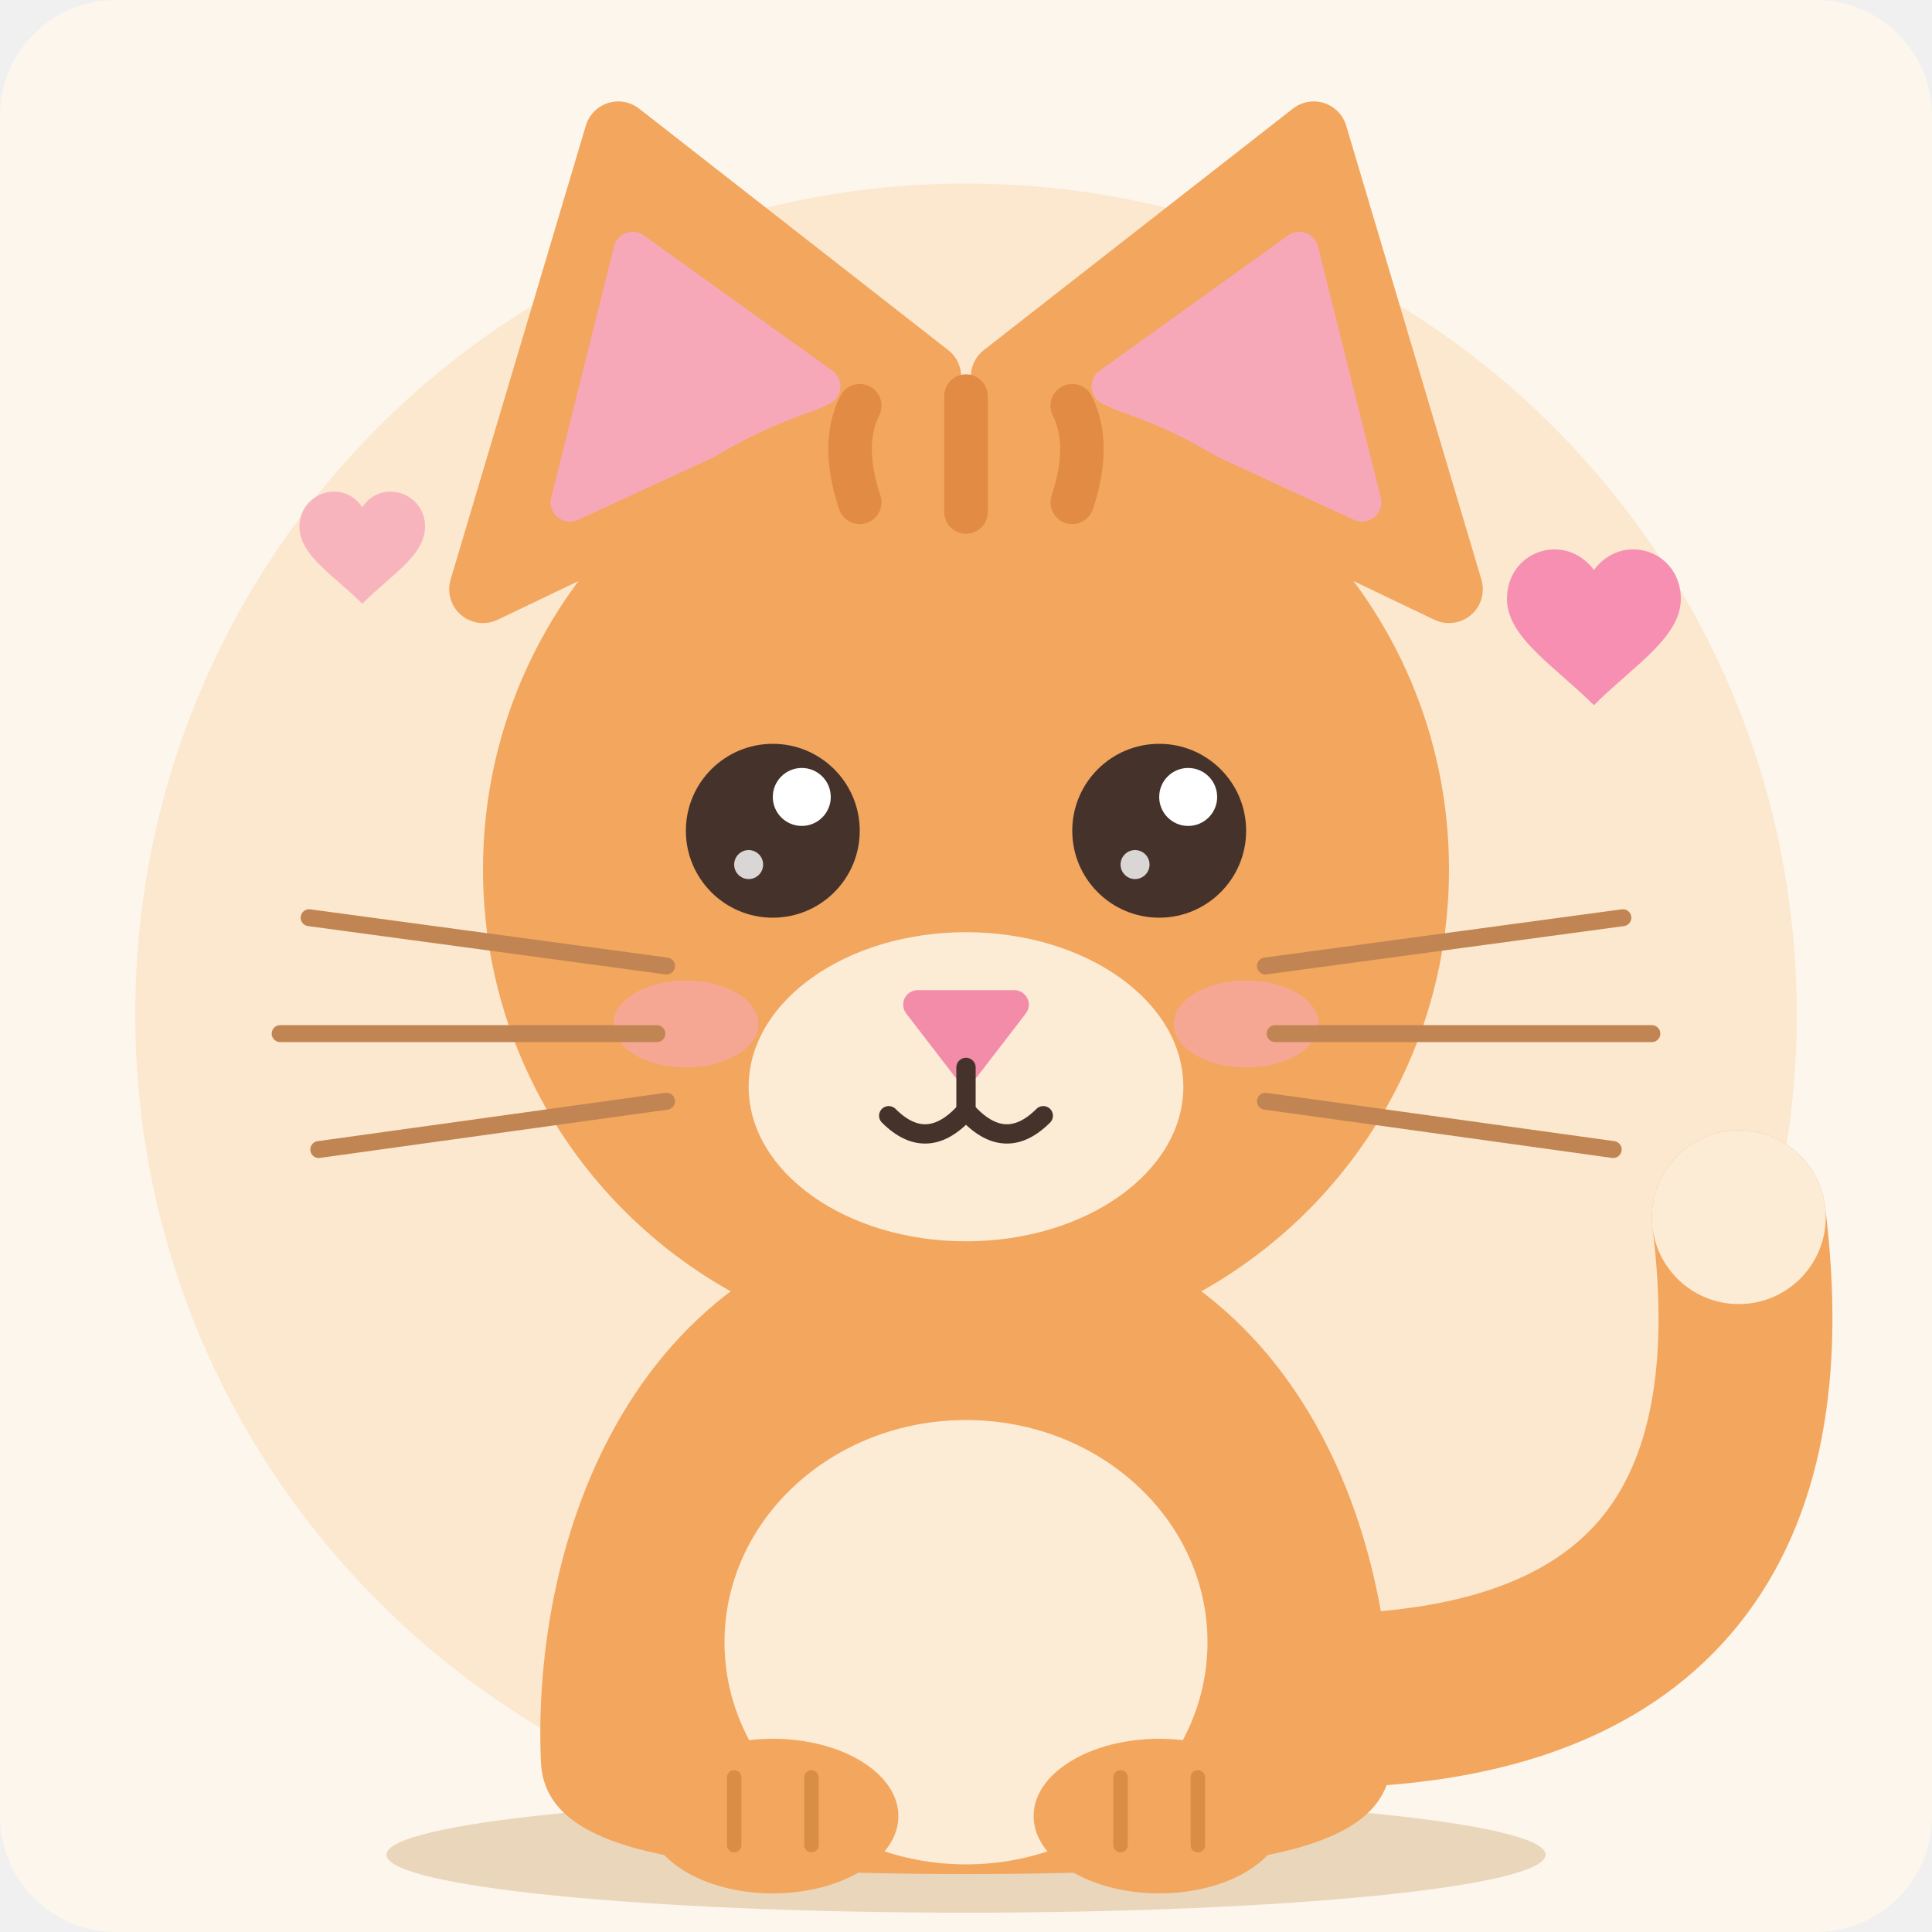
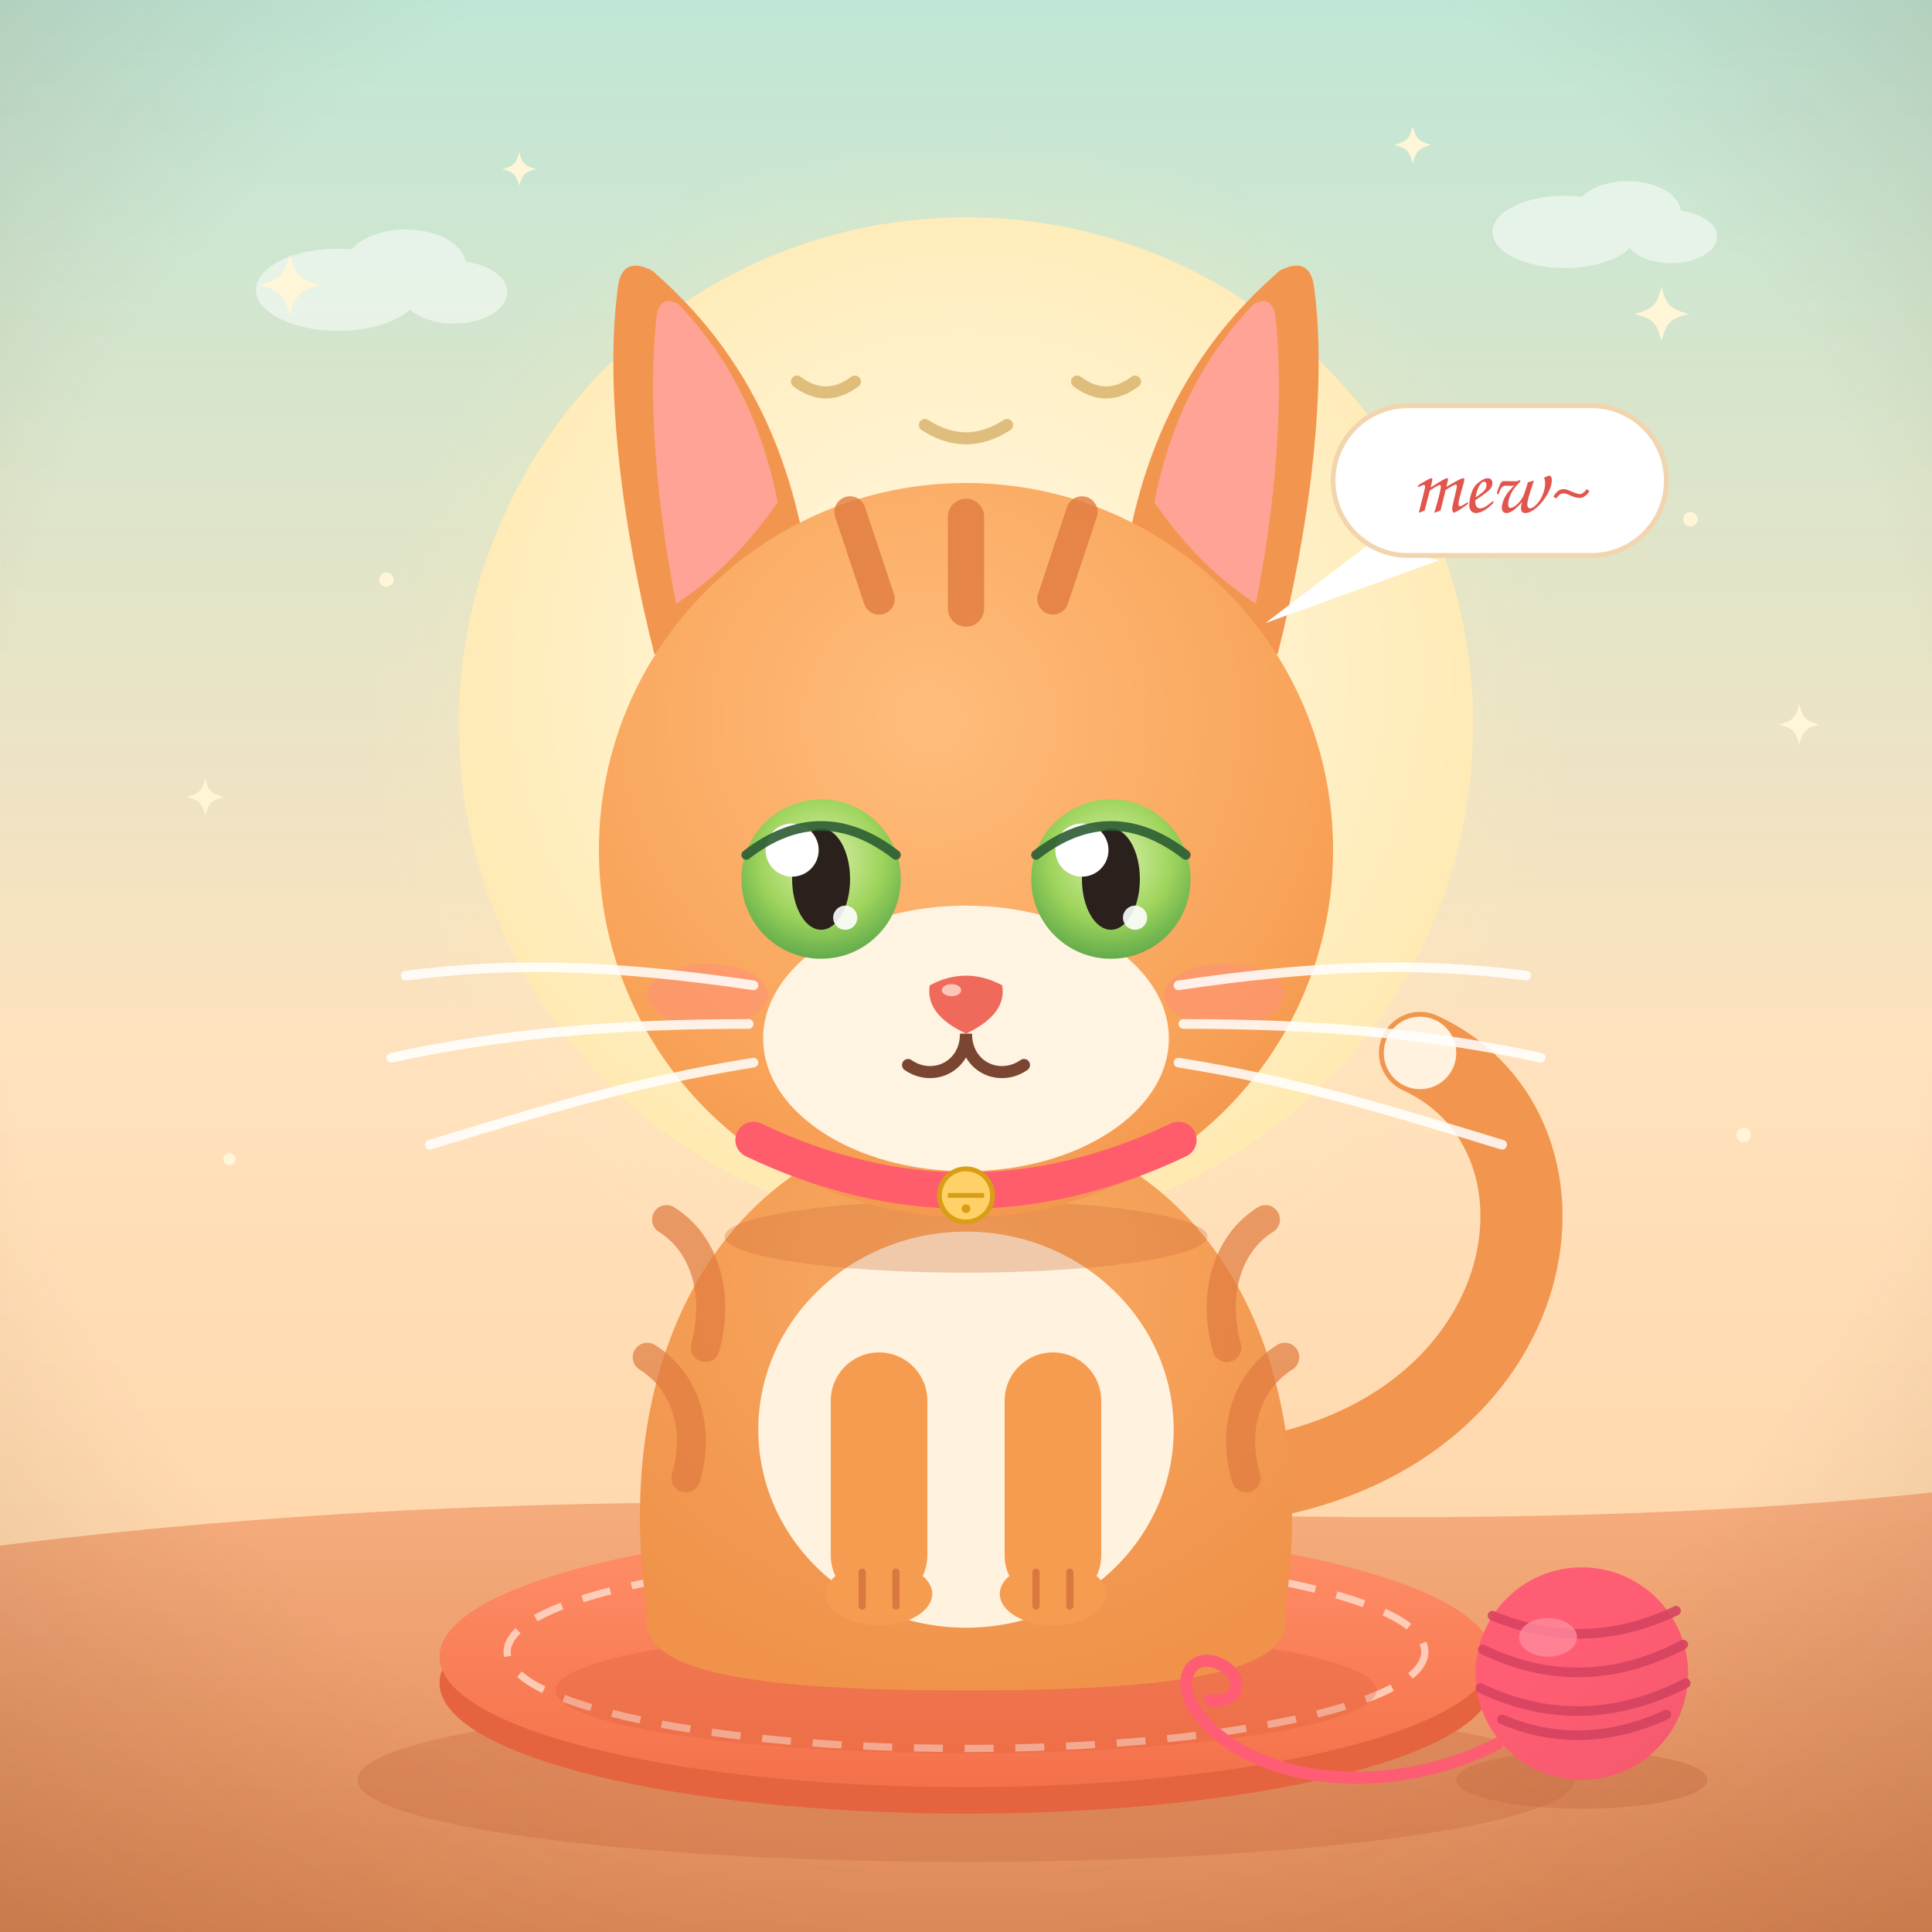
- <svg xmlns="http://www.w3.org/2000/svg" viewBox="0 0 400 400" width="400" height="400">
-   <rect width="400" height="400" rx="24" fill="#FDF6EC" />
-   <circle cx="200" cy="210" r="172" fill="#FBE8CF" />
-   <ellipse cx="200" cy="384" rx="120" ry="12" fill="#EAD6BB" />
-   <path d="M 280 352 Q 372 348 360 252" fill="none" stroke="#F2A65E" stroke-width="36" stroke-linecap="round" />
-   <circle cx="360" cy="252" r="18" fill="#FCEBD5" />
-   <path d="M 200 250 C 130 255 110 320 112 365 C 113 383 140 388 200 388 C 260 388 287 383 288 365 C 290 320 270 255 200 250 Z" fill="#F2A65E" />
-   <ellipse cx="200" cy="340" rx="50" ry="46" fill="#FCEBD5" />
-   <ellipse cx="160" cy="376" rx="26" ry="16" fill="#F2A65E" />
-   <ellipse cx="240" cy="376" rx="26" ry="16" fill="#F2A65E" />
-   <g stroke="#D98E45" stroke-width="3" stroke-linecap="round">
-     <path d="M 152 368 L 152 382" />
-     <path d="M 168 368 L 168 382" />
-     <path d="M 232 368 L 232 382" />
-     <path d="M 248 368 L 248 382" />
-   </g>
-   <path d="M 100 122 L 128 28 L 192 78 Z" fill="#F2A65E" stroke="#F2A65E" stroke-width="14" stroke-linejoin="round" />
-   <path d="M 300 122 L 272 28 L 208 78 Z" fill="#F2A65E" stroke="#F2A65E" stroke-width="14" stroke-linejoin="round" />
-   <path d="M 118 104 L 131 52 L 170 80 Z" fill="#F7A8B8" stroke="#F7A8B8" stroke-width="8" stroke-linejoin="round" />
-   <path d="M 282 104 L 269 52 L 230 80 Z" fill="#F7A8B8" stroke="#F7A8B8" stroke-width="8" stroke-linejoin="round" />
-   <circle cx="200" cy="180" r="100" fill="#F2A65E" />
-   <g stroke="#E28B45" stroke-width="9" stroke-linecap="round" fill="none">
-     <path d="M 178 104 Q 174 92 178 84" />
-     <path d="M 200 106 L 200 82" />
-     <path d="M 222 104 Q 226 92 222 84" />
-   </g>
-   <ellipse cx="200" cy="225" rx="45" ry="32" fill="#FCEBD5" />
-   <circle cx="160" cy="172" r="18" fill="#45332B" />
-   <circle cx="240" cy="172" r="18" fill="#45332B" />
-   <circle cx="166" cy="165" r="6" fill="#FFFFFF" />
-   <circle cx="155" cy="179" r="3" fill="#FFFFFF" opacity="0.8" />
-   <circle cx="246" cy="165" r="6" fill="#FFFFFF" />
-   <circle cx="235" cy="179" r="3" fill="#FFFFFF" opacity="0.8" />
-   <path d="M 190 208 L 210 208 L 200 221 Z" fill="#F28CA8" stroke="#F28CA8" stroke-width="6" stroke-linejoin="round" />
-   <g stroke="#45332B" stroke-width="4" stroke-linecap="round" fill="none">
-     <path d="M 200 221 L 200 230" />
-     <path d="M 200 230 Q 192 239 184 231" />
-     <path d="M 200 230 Q 208 239 216 231" />
-   </g>
-   <ellipse cx="142" cy="212" rx="15" ry="9" fill="#F9A8B8" opacity="0.6" />
-   <ellipse cx="258" cy="212" rx="15" ry="9" fill="#F9A8B8" opacity="0.6" />
-   <g stroke="#C08552" stroke-width="3.5" stroke-linecap="round">
-     <path d="M 138 200 L 64 190" />
-     <path d="M 136 214 L 58 214" />
-     <path d="M 138 228 L 66 238" />
-     <path d="M 262 200 L 336 190" />
-     <path d="M 264 214 L 342 214" />
-     <path d="M 262 228 L 334 238" />
-   </g>
-   <path d="M 330 118 c -6 -8 -18 -4 -18 6 c 0 8 10 14 18 22 c 8 -8 18 -14 18 -22 c 0 -10 -12 -14 -18 -6 Z" fill="#F78FB3" />
-   <path d="M 75 105 c -4 -6 -13 -3 -13 4 c 0 6 7 10 13 16 c 6 -6 13 -10 13 -16 c 0 -7 -9 -10 -13 -4 Z" fill="#F7A8B8" opacity="0.8" />
+ <svg xmlns="http://www.w3.org/2000/svg" viewBox="0 0 800 800" width="680" role="img" aria-labelledby="t d">
+   <style>
+     .eye     { transform-box: fill-box; transform-origin: 50% 50%; animation: blink 4.6s infinite; }
+     @keyframes blink { 0%,91%,97%,100% { transform: scaleY(1);} 94% { transform: scaleY(.05);} }
+ 
+     .head    { transform-box: fill-box; transform-origin: 50% 92%; animation: sway 9s ease-in-out infinite; }
+     @keyframes sway { 0%,100% { transform: rotate(-1.6deg);} 50% { transform: rotate(1.6deg);} }
+ 
+     .earR    { transform-box: fill-box; transform-origin: 40% 95%; animation: twitch 7s infinite; }
+     @keyframes twitch { 0%,88%,95%,100% { transform: rotate(0);} 90% { transform: rotate(-9deg);} 92.5% { transform: rotate(6deg);} }
+ 
+     .body    { transform-box: fill-box; transform-origin: 50% 100%; animation: breathe 4.2s ease-in-out infinite; }
+     @keyframes breathe { 0%,100% { transform: scale(1,1);} 50% { transform: scale(1.008,1.02);} }
+ 
+     .tail    { transform-box: fill-box; transform-origin: 8% 88%; animation: swish 3.4s ease-in-out infinite; }
+     @keyframes swish { 0%,100% { transform: rotate(4deg);} 50% { transform: rotate(-10deg);} }
+ 
+     .whiskL  { transform-box: fill-box; transform-origin: 100% 50%; animation: wl 3.9s ease-in-out infinite; }
+     .whiskR  { transform-box: fill-box; transform-origin: 0% 50%;  animation: wr 3.9s ease-in-out infinite; }
+     @keyframes wl { 0%,100% { transform: rotate(0);} 50% { transform: rotate(2.2deg);} }
+     @keyframes wr { 0%,100% { transform: rotate(0);} 50% { transform: rotate(-2.2deg);} }
+ 
+     .yarn    { transform-box: fill-box; transform-origin: 50% 60%; animation: wiggle 5.5s ease-in-out infinite; }
+     @keyframes wiggle { 0%,100% { transform: rotate(0);} 30% { transform: rotate(3.5deg);} 60% { transform: rotate(-3deg);} }
+ 
+     .heart   { transform-box: fill-box; transform-origin: center; opacity: 0; animation: floatUp 4.4s ease-out infinite; }
+     @keyframes floatUp { 0% { opacity: 0; transform: translateY(8px) scale(.7);} 20% { opacity: 1;} 70% { opacity: .95;} 100% { opacity: 0; transform: translateY(-46px) scale(1.15);} }
+     .h2 { animation-delay: 1.5s; } .h3 { animation-delay: 2.9s; }
+ 
+     .star    { transform-box: fill-box; transform-origin: center; animation: twinkle 3s ease-in-out infinite; }
+     @keyframes twinkle { 0%,100% { opacity: .25; transform: scale(.75);} 50% { opacity: 1; transform: scale(1);} }
+ 
+     .glow    { transform-box: fill-box; transform-origin: center; animation: glow 6s ease-in-out infinite; }
+     @keyframes glow { 0%,100% { opacity: .55; transform: scale(1);} 50% { opacity: .8; transform: scale(1.05);} }
+ 
+     .cloud   { animation: drift 12s ease-in-out infinite; }
+     .c2      { animation-duration: 15s; animation-delay: -6s; }
+     @keyframes drift { 0%,100% { transform: translateX(0);} 50% { transform: translateX(26px);} }
+ 
+     .mew     { transform-box: fill-box; transform-origin: 10% 100%; animation: mew 7s infinite; }
+     @keyframes mew { 0%,55% { opacity: 0; transform: scale(.4);} 62% { opacity: 1; transform: scale(1.08);}
+                      66% { transform: scale(.96);} 70%,88% { opacity: 1; transform: scale(1);} 94%,100% { opacity: 0; transform: scale(.9);} }
+ 
+     @media (prefers-reduced-motion: reduce) { * { animation: none !important; } }
+   </style>
+   <defs>
+     <linearGradient id="sky" x1="0" y1="0" x2="0" y2="1">
+       <stop offset="0%" stop-color="#bfe7d6" />
+       <stop offset="55%" stop-color="#ffe2bd" />
+       <stop offset="100%" stop-color="#ffcf9f" />
+     </linearGradient>
+     <radialGradient id="moonG" cx="50%" cy="45%" r="60%">
+       <stop offset="0%" stop-color="#fff8e2" />
+       <stop offset="60%" stop-color="#ffefc4" />
+       <stop offset="100%" stop-color="#ffe8ac" />
+     </radialGradient>
+     <radialGradient id="glowG" cx="50%" cy="50%" r="50%">
+       <stop offset="0%" stop-color="#fff0be" stop-opacity=".8" />
+       <stop offset="100%" stop-color="#fff0be" stop-opacity="0" />
+     </radialGradient>
+     <linearGradient id="floorG" x1="0" y1="0" x2="0" y2="1">
+       <stop offset="0%" stop-color="#f6ad7e" />
+       <stop offset="100%" stop-color="#df8a58" />
+     </linearGradient>
+     <linearGradient id="cushionG" x1="0" y1="0" x2="0" y2="1">
+       <stop offset="0%" stop-color="#ff8f68" />
+       <stop offset="100%" stop-color="#f4714a" />
+     </linearGradient>
+     <radialGradient id="furHead" cx="45%" cy="32%" r="80%">
+       <stop offset="0%" stop-color="#ffbd7c" />
+       <stop offset="70%" stop-color="#f8a257" />
+       <stop offset="100%" stop-color="#ef8f47" />
+     </radialGradient>
+     <radialGradient id="furBody" cx="50%" cy="28%" r="85%">
+       <stop offset="0%" stop-color="#f9ab63" />
+       <stop offset="85%" stop-color="#f0924a" />
+     </radialGradient>
+     <radialGradient id="iris" cx="50%" cy="38%" r="70%">
+       <stop offset="0%" stop-color="#dff3b0" />
+       <stop offset="55%" stop-color="#9ed45c" />
+       <stop offset="100%" stop-color="#4f9e46" />
+     </radialGradient>
+     <radialGradient id="vign" cx="50%" cy="45%" r="72%">
+       <stop offset="70%" stop-color="#5a2d14" stop-opacity="0" />
+       <stop offset="100%" stop-color="#5a2d14" stop-opacity=".16" />
+     </radialGradient>
+     <path id="spark" d="M0 -14 C 2.5 -4.5 4.5 -2.5 14 0 C 4.5 2.5 2.5 4.5 0 14 C -2.5 4.5 -4.5 2.5 -14 0 C -4.5 -2.5 -2.5 -4.5 0 -14 Z" />
+     <path id="heart" d="M10 17.5 C 5 13 0 9.5 0 5.5 C 0 2.4 2.3 0 5 0 C 7.2 0 9 1.3 10 3.3 C 11 1.3 12.8 0 15 0 C 17.7 0 20 2.4 20 5.5 C 20 9.5 15 13 10 17.5 Z" />
+   </defs>
+   <rect width="800" height="800" fill="url(#sky)" />
+   <circle class="glow" cx="400" cy="300" r="252" fill="url(#glowG)" />
+   <circle cx="400" cy="300" r="210" fill="url(#moonG)" />
+   <g stroke="#d9b56f" stroke-width="5" stroke-linecap="round" fill="none" opacity=".85">
+     <path d="M 330 158 q 12 9 24 0" />
+     <path d="M 446 158 q 12 9 24 0" />
+     <path d="M 383 176 q 17 11 34 0" />
+   </g>
+   <g class="cloud" opacity=".5" fill="#ffffff">
+     <ellipse cx="140" cy="120" rx="34" ry="17" />
+     <ellipse cx="168" cy="110" rx="25" ry="15" />
+     <ellipse cx="188" cy="121" rx="22" ry="13" />
+   </g>
+   <g class="cloud c2" opacity=".5" fill="#ffffff">
+     <ellipse cx="648" cy="96" rx="30" ry="15" />
+     <ellipse cx="674" cy="88" rx="22" ry="13" />
+     <ellipse cx="692" cy="98" rx="19" ry="11" />
+   </g>
+   <g fill="#fff6d8">
+     <g transform="translate(120 118) scale(.9)">
+       <use href="#spark" class="star" />
+     </g>
+     <g transform="translate(215 70)  scale(.5)">
+       <use href="#spark" class="star" style="animation-delay:.7s" />
+     </g>
+     <g transform="translate(688 130) scale(.8)">
+       <use href="#spark" class="star" style="animation-delay:1.4s" />
+     </g>
+     <g transform="translate(745 300) scale(.6)">
+       <use href="#spark" class="star" style="animation-delay:2.1s" />
+     </g>
+     <g transform="translate(85 330)  scale(.55)">
+       <use href="#spark" class="star" style="animation-delay:2.8s" />
+     </g>
+     <g transform="translate(585 60)  scale(.55)">
+       <use href="#spark" class="star" style="animation-delay:.5s" />
+     </g>
+     <circle class="star" cx="160" cy="240" r="3" style="animation-delay:1s" />
+     <circle class="star" cx="700" cy="215" r="3" style="animation-delay:2s" />
+     <circle class="star" cx="95" cy="480" r="2.5" style="animation-delay:1.6s" />
+     <circle class="star" cx="722" cy="470" r="3" style="animation-delay:.3s" />
+   </g>
+   <path d="M 0 640 Q 200 615 430 625 Q 650 634 800 618 L 800 800 L 0 800 Z" fill="url(#floorG)" />
+   <ellipse cx="400" cy="737" rx="252" ry="34" fill="#c96b43" opacity=".35" />
+   <ellipse cx="400" cy="697" rx="218" ry="54" fill="#e5643f" />
+   <ellipse cx="400" cy="686" rx="218" ry="54" fill="url(#cushionG)" />
+   <ellipse cx="400" cy="684" rx="190" ry="40" fill="none" stroke="#ffe4d6" stroke-width="3" stroke-dasharray="12 9" opacity=".75" />
+   <ellipse cx="400" cy="700" rx="170" ry="26" fill="#d95f39" opacity=".3" />
+   <g class="tail">
+     <path d="M 508 614 C 640 600 662 470 588 436" fill="none" stroke="#f2964f" stroke-width="34" stroke-linecap="round" />
+     <circle cx="588" cy="436" r="15" fill="#fff3e0" />
+   </g>
+   <g class="body">
+     <path d="M 268 668 C 252 560 300 470 400 462 C 500 470 548 560 532 668 C 536 690 500 700 400 700 C 300 700 264 690 268 668 Z" fill="url(#furBody)" />
+     <ellipse cx="400" cy="592" rx="86" ry="82" fill="#fff3e0" />
+     <ellipse cx="400" cy="512" rx="100" ry="15" fill="#cf6f38" opacity=".32" />
+     <g stroke="#e07a3f" stroke-width="12" stroke-linecap="round" fill="none" opacity=".7">
+       <path d="M 276 505 C 292 515 298 536 292 558" />
+       <path d="M 268 562 C 284 572 290 592 284 612" />
+       <path d="M 524 505 C 508 515 502 536 508 558" />
+       <path d="M 532 562 C 516 572 510 592 516 612" />
+     </g>
+     <rect x="344" y="560" width="40" height="104" rx="20" fill="#f69c50" />
+     <rect x="416" y="560" width="40" height="104" rx="20" fill="#f69c50" />
+     <ellipse cx="364" cy="660" rx="22" ry="13" fill="#f69c50" />
+     <ellipse cx="436" cy="660" rx="22" ry="13" fill="#f69c50" />
+     <g stroke="#d9793f" stroke-width="3" stroke-linecap="round">
+       <path d="M 357 651 L 357 665" />
+       <path d="M 371 651 L 371 665" />
+       <path d="M 429 651 L 429 665" />
+       <path d="M 443 651 L 443 665" />
+     </g>
+   </g>
+   <g class="head">
+     <path d="M 271 271 C 258 220 250 160 256 118 Q 258 106 270 112 C 300 138 322 172 332 220 C 312 245 292 260 271 271 Z" fill="#f2964f" />
+     <path d="M 280 250 C 272 210 268 165 272 130 Q 274 122 281 126 C 300 146 315 172 322 208 C 308 228 295 240 280 250 Z" fill="#ffa396" />
+     <g class="earR">
+       <path d="M 529 271 C 542 220 550 160 544 118 Q 542 106 530 112 C 500 138 478 172 468 220 C 488 245 508 260 529 271 Z" fill="#f2964f" />
+       <path d="M 520 250 C 528 210 532 165 528 130 Q 526 122 519 126 C 500 146 485 172 478 208 C 492 228 505 240 520 250 Z" fill="#ffa396" />
+     </g>
+     <circle cx="400" cy="352" r="152" fill="url(#furHead)" />
+     <g stroke="#e07a3f" stroke-linecap="round" fill="none" opacity=".8">
+       <path d="M 400 252 L 400 214" stroke-width="15" />
+       <path d="M 364 248 L 352 212" stroke-width="13" />
+       <path d="M 436 248 L 448 212" stroke-width="13" />
+     </g>
+     <ellipse cx="400" cy="430" rx="84" ry="55" fill="#fff3e2" />
+     <ellipse cx="293" cy="412" rx="25" ry="13" fill="#ff9078" opacity=".55" />
+     <ellipse cx="507" cy="412" rx="25" ry="13" fill="#ff9078" opacity=".55" />
+     <g class="eye">
+       <circle cx="340" cy="364" r="33" fill="url(#iris)" />
+       <ellipse cx="340" cy="364" rx="12" ry="21" fill="#2a211c" />
+       <circle cx="328" cy="352" r="11" fill="#ffffff" />
+       <circle cx="350" cy="380" r="5" fill="#ffffff" opacity=".9" />
+       <path d="M 309 354 Q 340 330 371 354" fill="none" stroke="#2c5c33" stroke-width="4" stroke-linecap="round" opacity=".9" />
+     </g>
+     <g class="eye">
+       <circle cx="460" cy="364" r="33" fill="url(#iris)" />
+       <ellipse cx="460" cy="364" rx="12" ry="21" fill="#2a211c" />
+       <circle cx="448" cy="352" r="11" fill="#ffffff" />
+       <circle cx="470" cy="380" r="5" fill="#ffffff" opacity=".9" />
+       <path d="M 429 354 Q 460 330 491 354" fill="none" stroke="#2c5c33" stroke-width="4" stroke-linecap="round" opacity=".9" />
+     </g>
+     <path d="M 385 408 Q 400 400 415 408 Q 417 420 400 428 Q 383 420 385 408 Z" fill="#f06a5b" />
+     <ellipse cx="394" cy="410" rx="4" ry="2.5" fill="#ffd0c4" opacity=".9" />
+     <path d="M 376 441 C 386 448 400 442 400 428 C 400 442 414 448 424 441" fill="none" stroke="#7a4632" stroke-width="5" stroke-linecap="round" />
+     <g class="whiskL" stroke="#ffffff" stroke-width="4" stroke-linecap="round" fill="none" opacity=".85">
+       <path d="M 312 408 C 258 400 214 398 168 404" />
+       <path d="M 310 424 C 254 424 208 428 162 438" />
+       <path d="M 312 440 C 262 448 224 460 178 474" />
+     </g>
+     <g class="whiskR" stroke="#ffffff" stroke-width="4" stroke-linecap="round" fill="none" opacity=".85">
+       <path d="M 488 408 C 542 400 586 398 632 404" />
+       <path d="M 490 424 C 546 424 592 428 638 438" />
+       <path d="M 488 440 C 538 448 576 460 622 474" />
+     </g>
+     <path d="M 312 472 Q 400 514 488 472" fill="none" stroke="#ff5d6c" stroke-width="15" stroke-linecap="round" />
+     <circle cx="400" cy="495" r="11" fill="#ffd166" stroke="#d99e17" stroke-width="2" />
+     <path d="M 392.5 495 L 407.5 495" stroke="#d99e17" stroke-width="2" />
+     <circle cx="400" cy="500.5" r="1.8" fill="#d99e17" />
+   </g>
+   <ellipse cx="655" cy="737" rx="52" ry="12" fill="#c96b43" opacity=".4" />
+   <g class="yarn">
+     <path d="M 620 722 C 578 744 522 740 498 712 C 484 696 494 682 507 690 C 516 696 512 706 501 704" fill="none" stroke="#ff5d73" stroke-width="5" stroke-linecap="round" />
+     <circle cx="655" cy="693" r="44" fill="#ff5d73" />
+     <g fill="none" stroke="#d84462" stroke-width="4" stroke-linecap="round" opacity=".9">
+       <path d="M 618 669 Q 656 685 694 667" />
+       <path d="M 614 683 Q 655 703 697 681" />
+       <path d="M 613 699 Q 655 719 698 697" />
+       <path d="M 622 712 Q 655 726 690 710" />
+     </g>
+     <ellipse cx="641" cy="678" rx="12" ry="8" fill="#ff8a9c" opacity=".8" />
+   </g>
+   <g transform="translate(232 240) scale(1.1)">
+     <use href="#heart" class="heart" fill="#ff8fa3" />
+   </g>
+   <g transform="translate(196 302) scale(.8)">
+     <use href="#heart" class="heart h2" fill="#ff9fb0" />
+   </g>
+   <g transform="translate(266 172) scale(.95)">
+     <use href="#heart" class="heart h3" fill="#ffb3c0" />
+   </g>
+   <g class="mew">
+     <path d="M 566 226 L 524 258 L 596 232 Z" fill="#ffffff" />
+     <rect x="552" y="168" width="138" height="62" rx="31" fill="#ffffff" stroke="#f2d5ae" stroke-width="2" />
+     <text x="621" y="212" text-anchor="middle" font-family="'Segoe Script','Comic Sans MS',cursive" font-size="34" fill="#e2554d">mew~</text>
+   </g>
+   <rect width="800" height="800" fill="url(#vign)" pointer-events="none" />
</svg>
